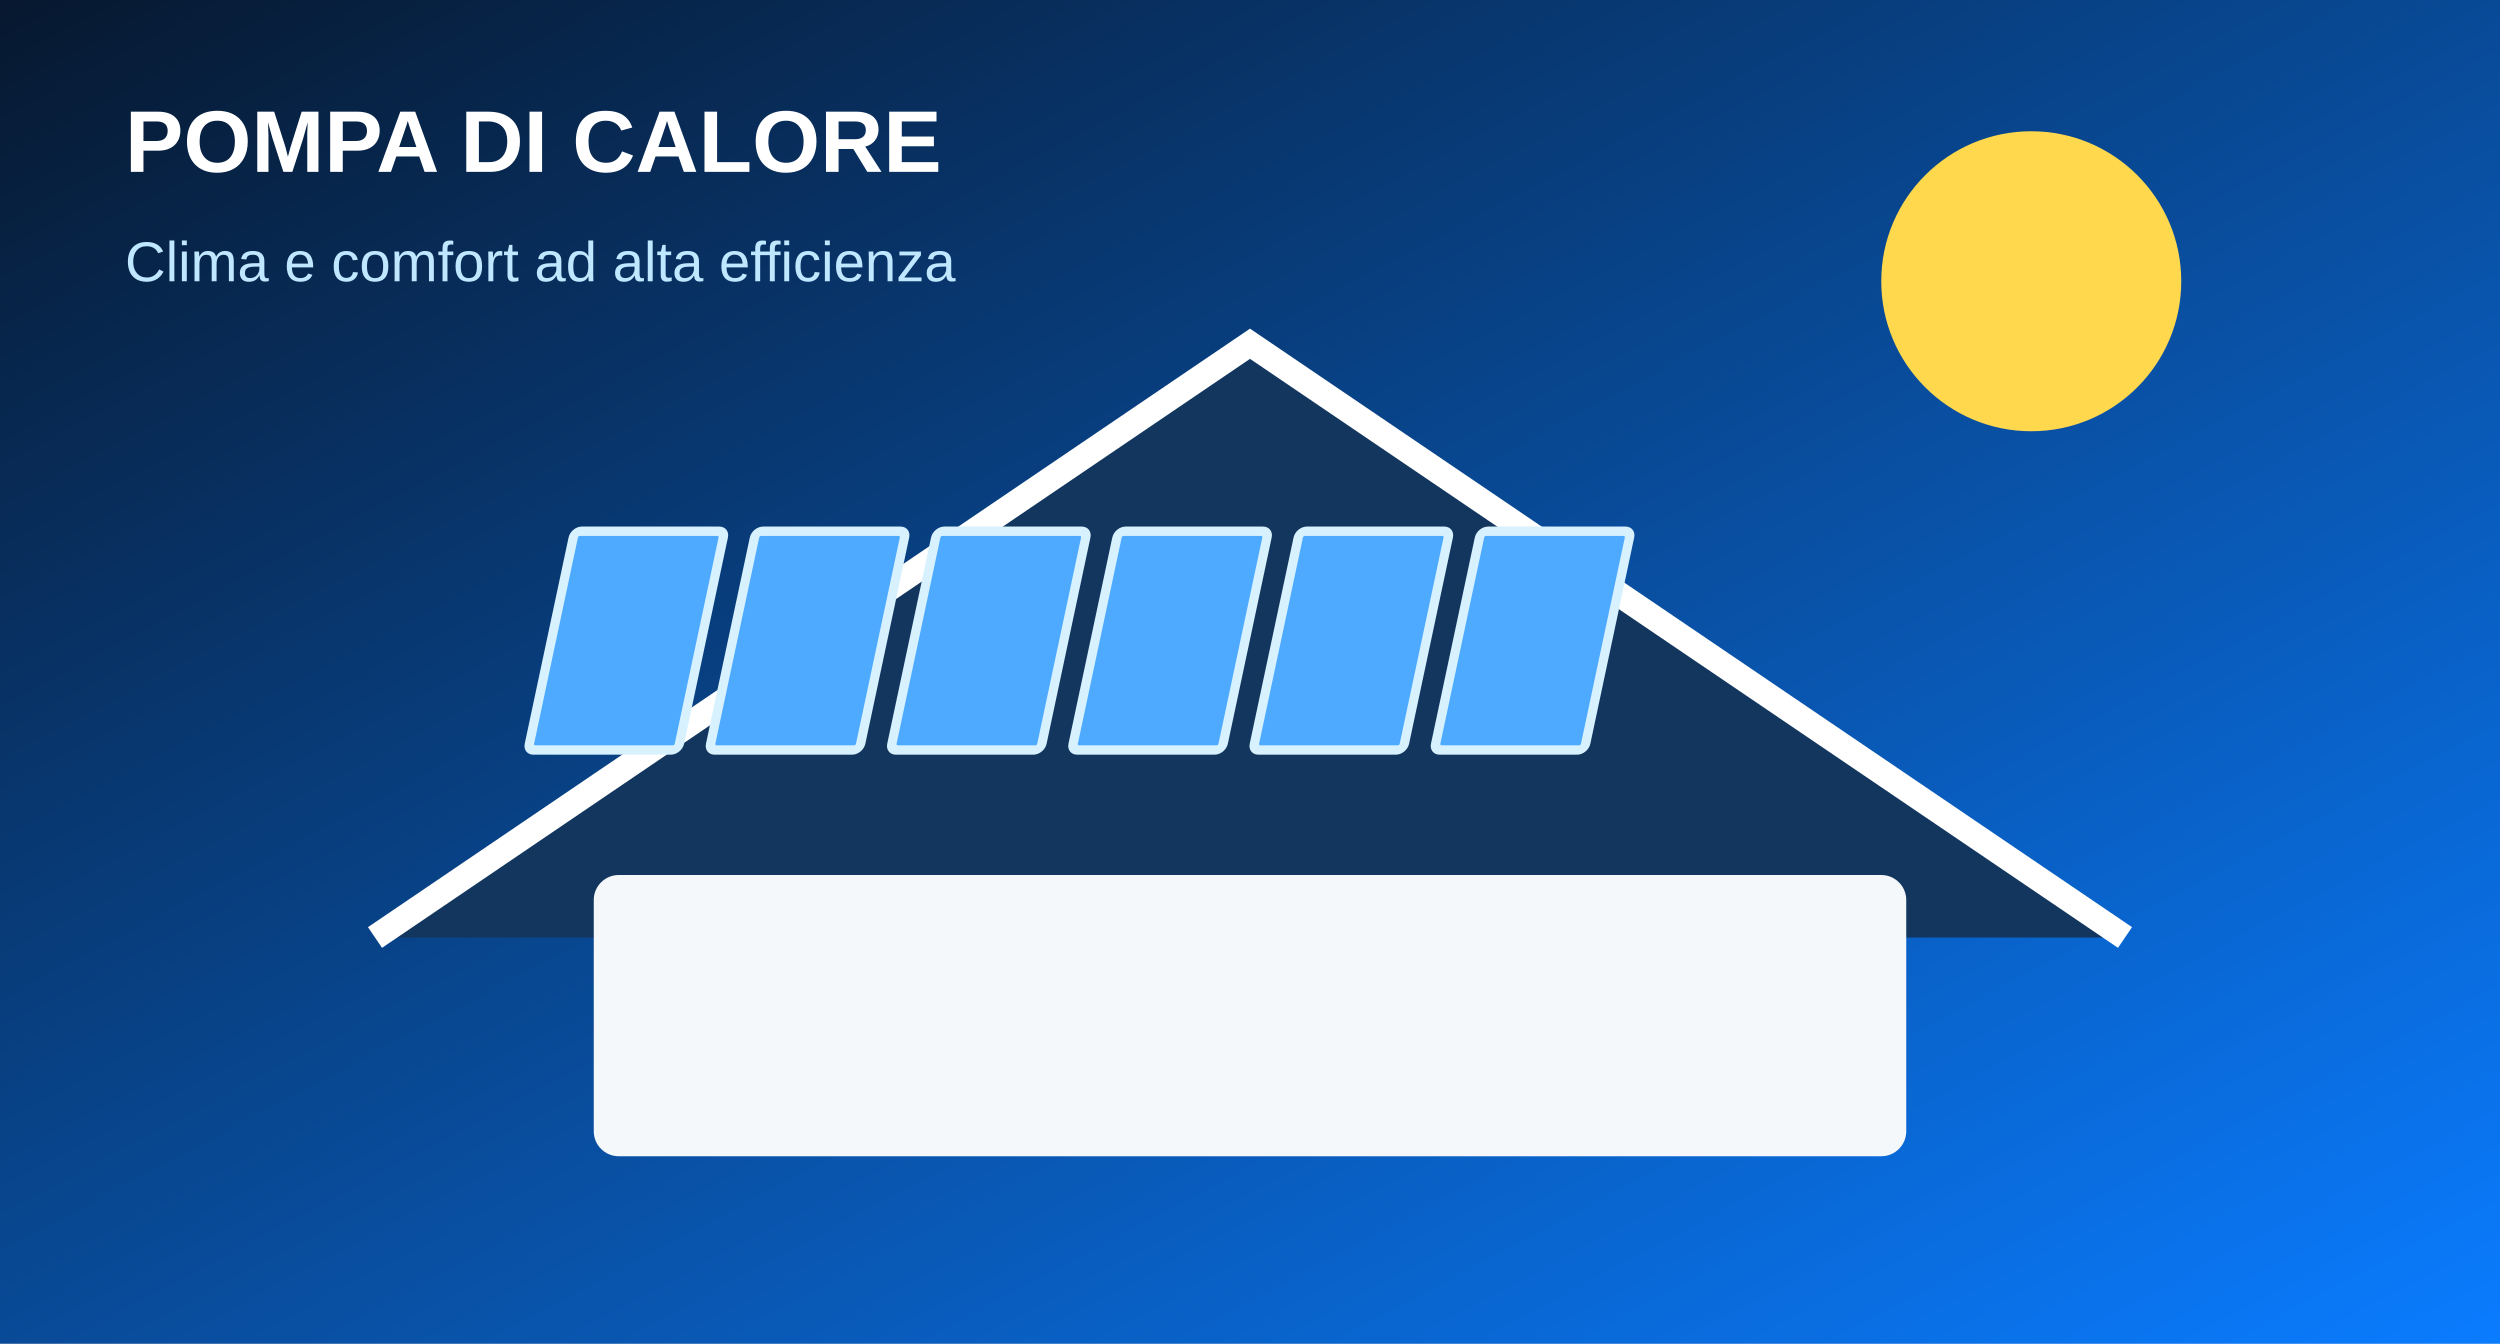
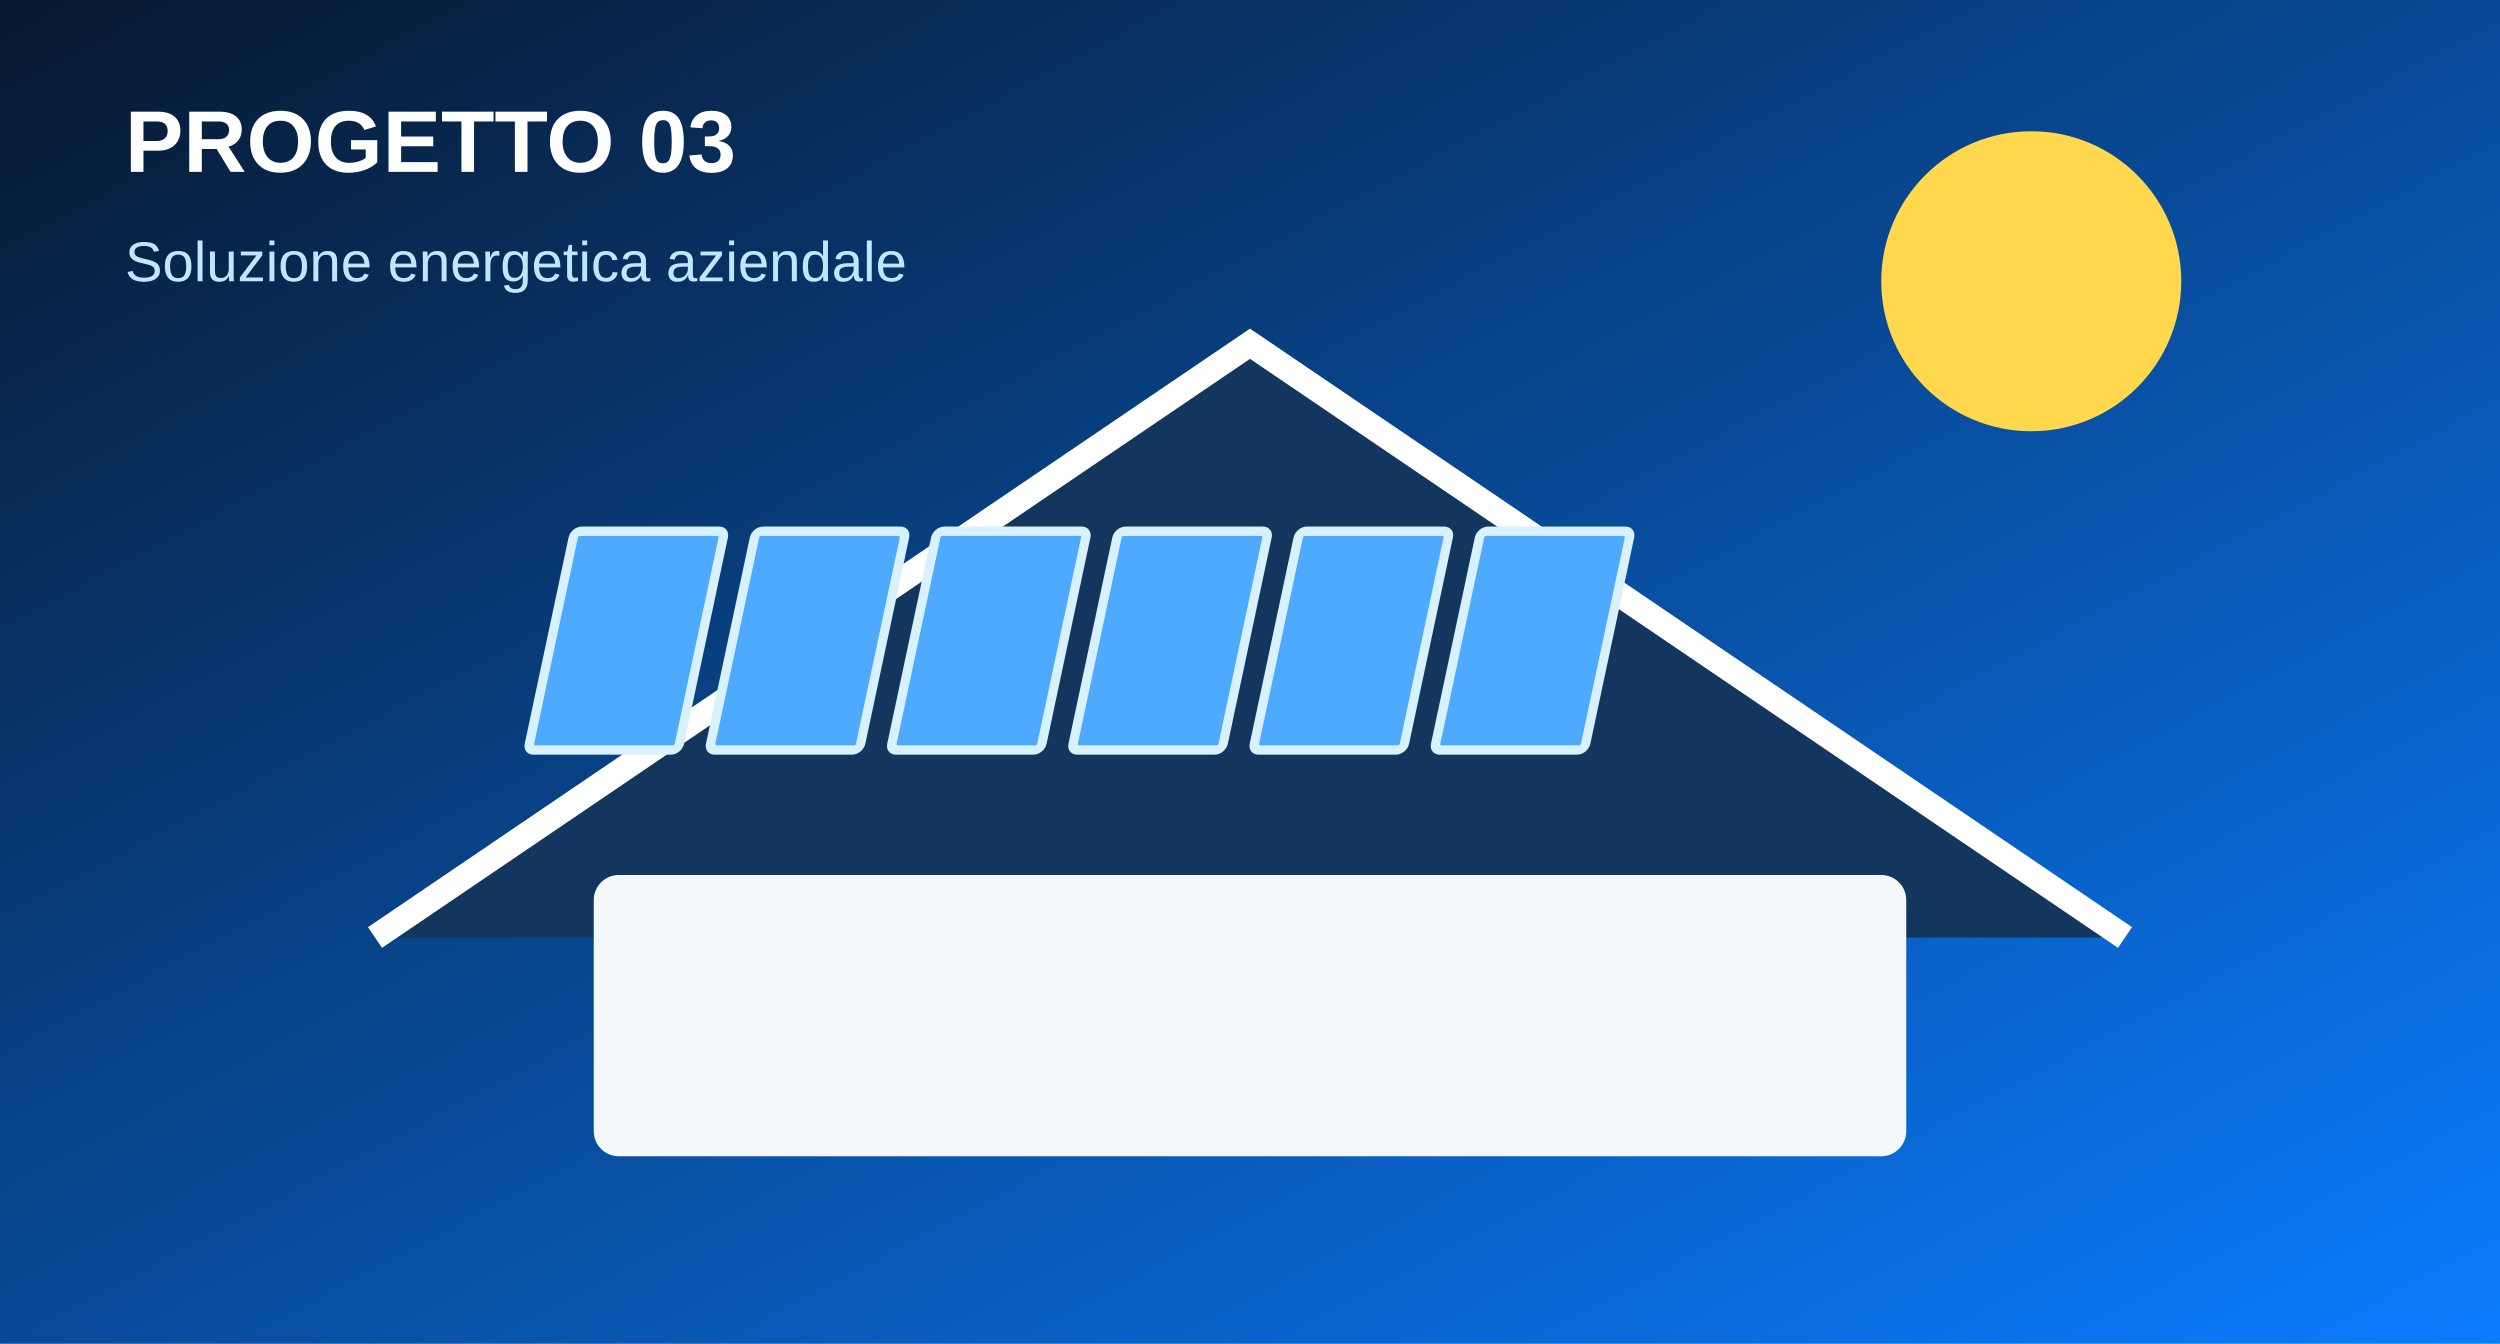
<svg xmlns="http://www.w3.org/2000/svg" viewBox="0 0 800 430">
  <defs>
    <linearGradient id="g" x1="0" y1="0" x2="1" y2="1">
      <stop stop-color="#07182f" />
      <stop offset="1" stop-color="#0a7cff" />
    </linearGradient>
  </defs>
  <rect width="800" height="430" fill="url(#g)" />
  <circle cx="650" cy="90" r="48" fill="#ffd84d" />
  <path d="M120 300L400 110 680 300" fill="#12365d" stroke="#fff" stroke-width="8" />
  <rect x="190" y="280" width="420" height="90" rx="8" fill="#f4f8fb" />
  <g fill="#4daaff" stroke="#d7f1ff" stroke-width="3">
    <rect x="220" y="170" width="48" height="70" rx="2" transform="skewX(-12)" />
    <rect x="278" y="170" width="48" height="70" rx="2" transform="skewX(-12)" />
    <rect x="336" y="170" width="48" height="70" rx="2" transform="skewX(-12)" />
    <rect x="394" y="170" width="48" height="70" rx="2" transform="skewX(-12)" />
    <rect x="452" y="170" width="48" height="70" rx="2" transform="skewX(-12)" />
    <rect x="510" y="170" width="48" height="70" rx="2" transform="skewX(-12)" />
  </g>
-   <text x="40" y="55" fill="#fff" font-size="28" font-family="Arial" font-weight="700">POMPA DI CALORE</text>
-   <text x="40" y="90" fill="#bfe7ff" font-size="18" font-family="Arial">Clima e comfort ad alta efficienza</text>
+   <text x="40" y="55" fill="#fff" font-size="28" font-family="Arial" font-weight="700">PROGETTO 03</text>
+   <text x="40" y="90" fill="#bfe7ff" font-size="18" font-family="Arial">Soluzione energetica aziendale</text>
</svg>
